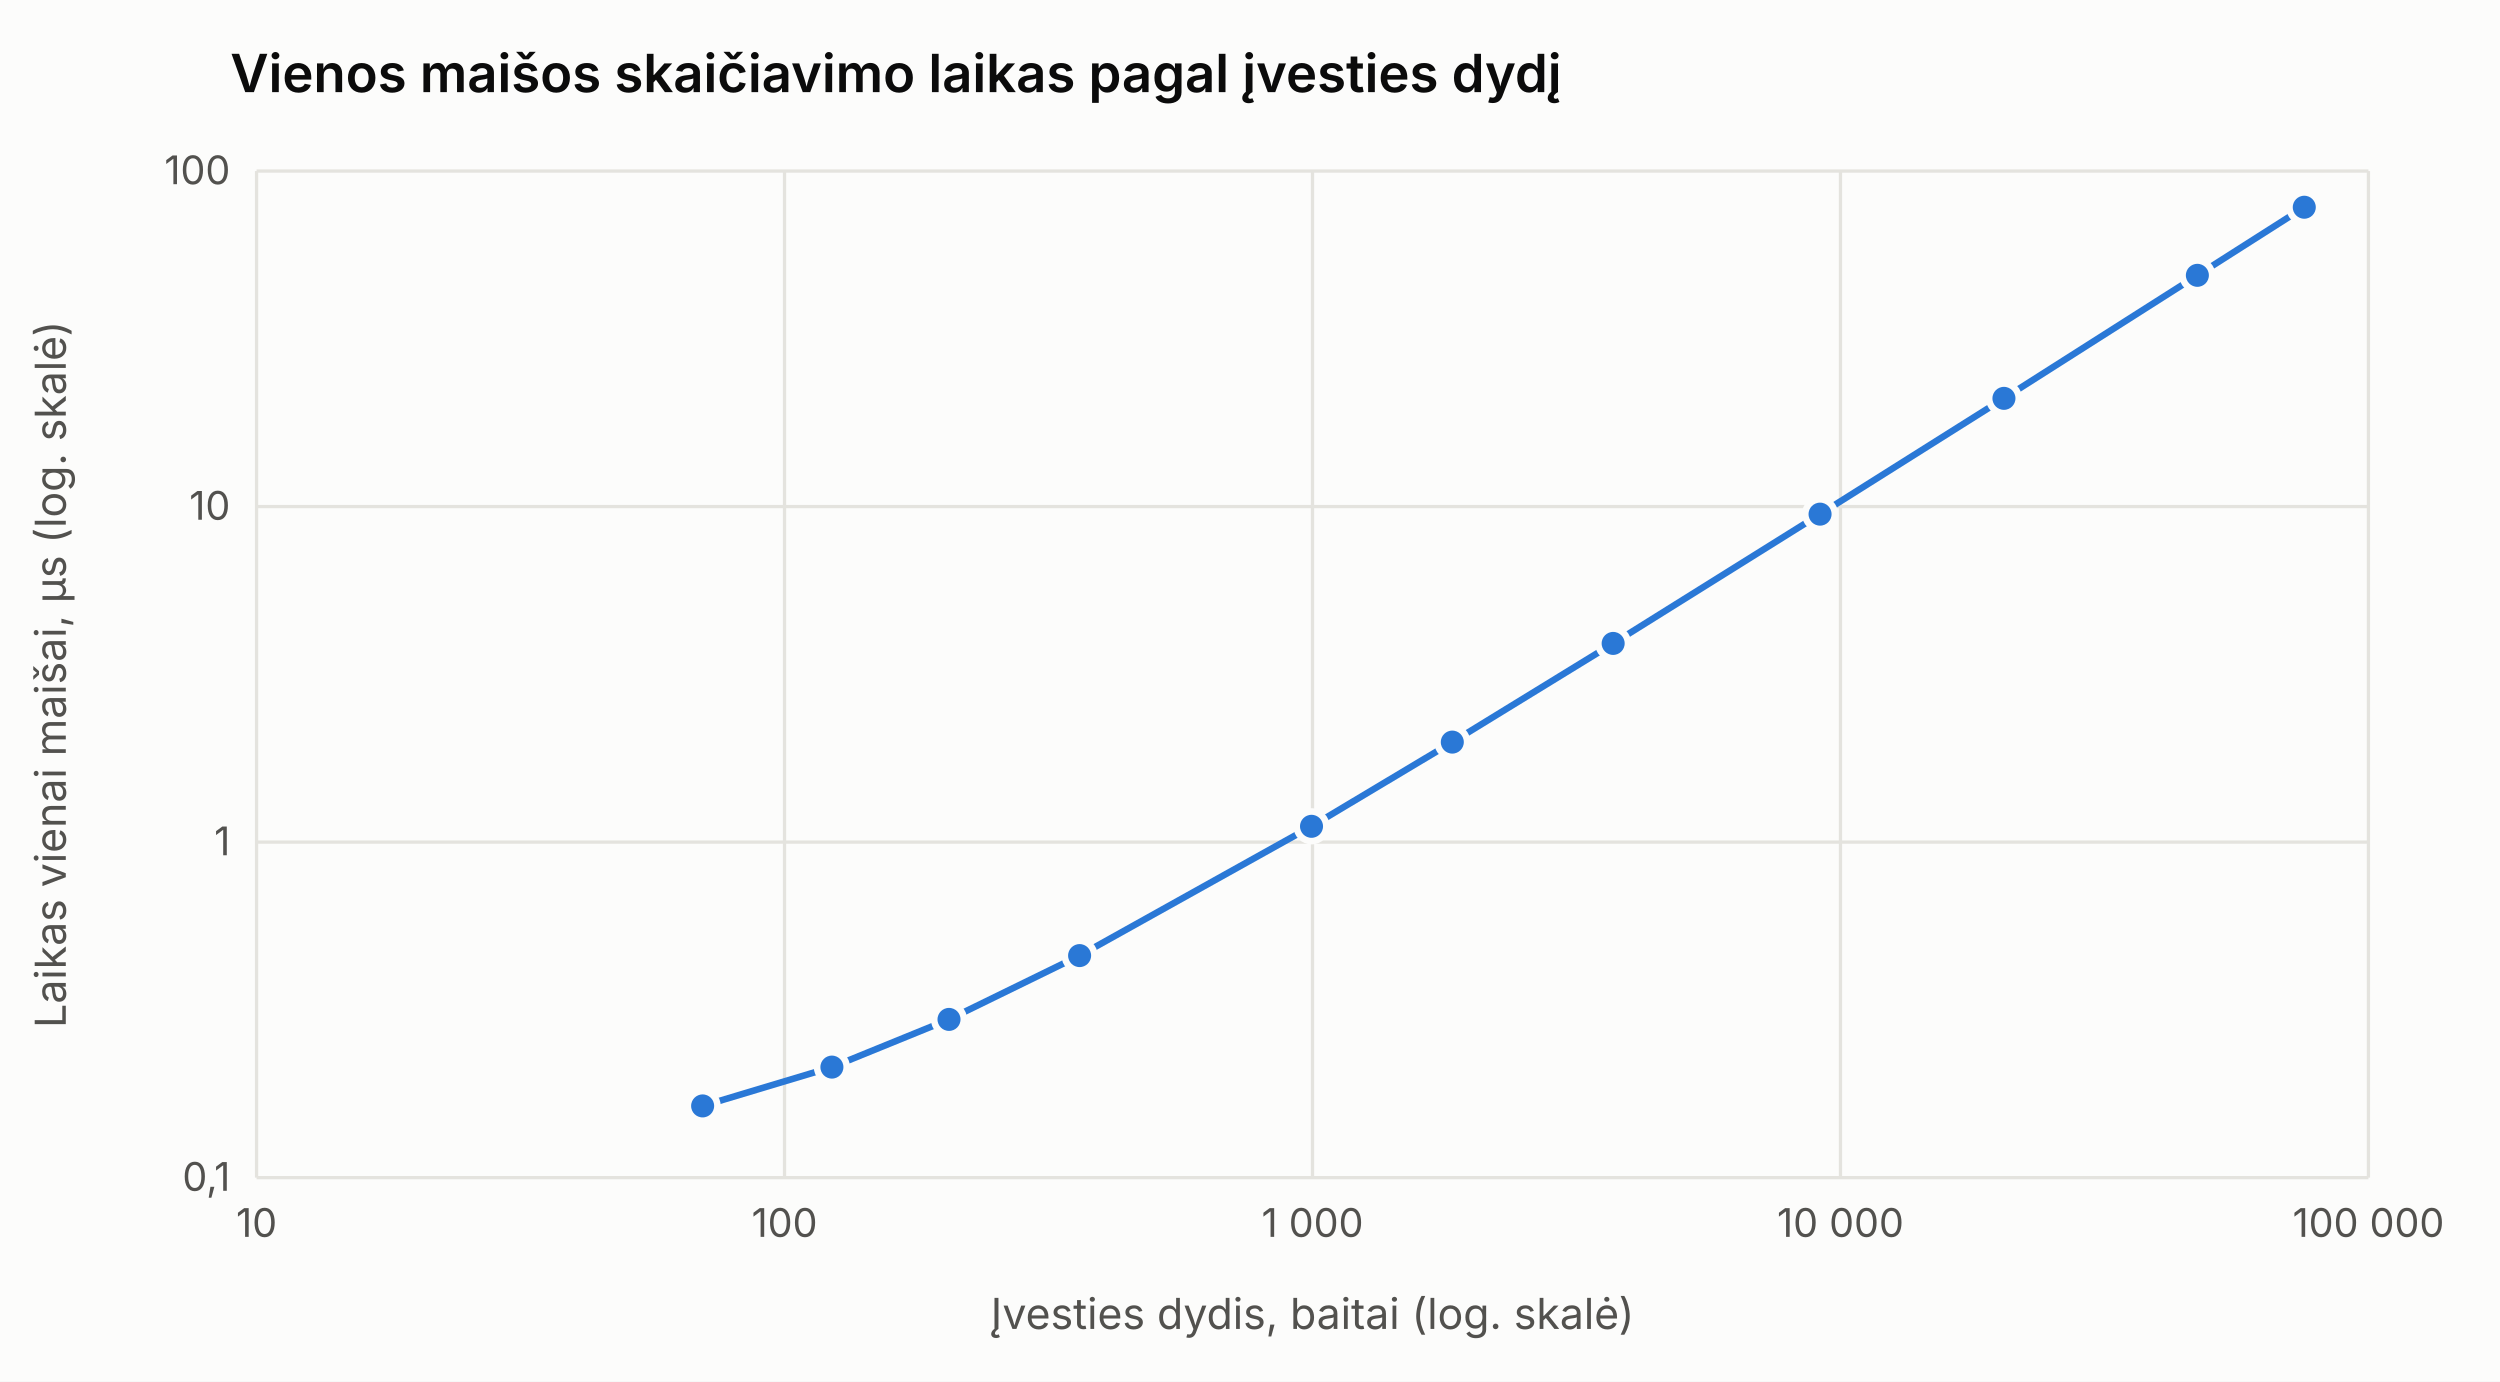
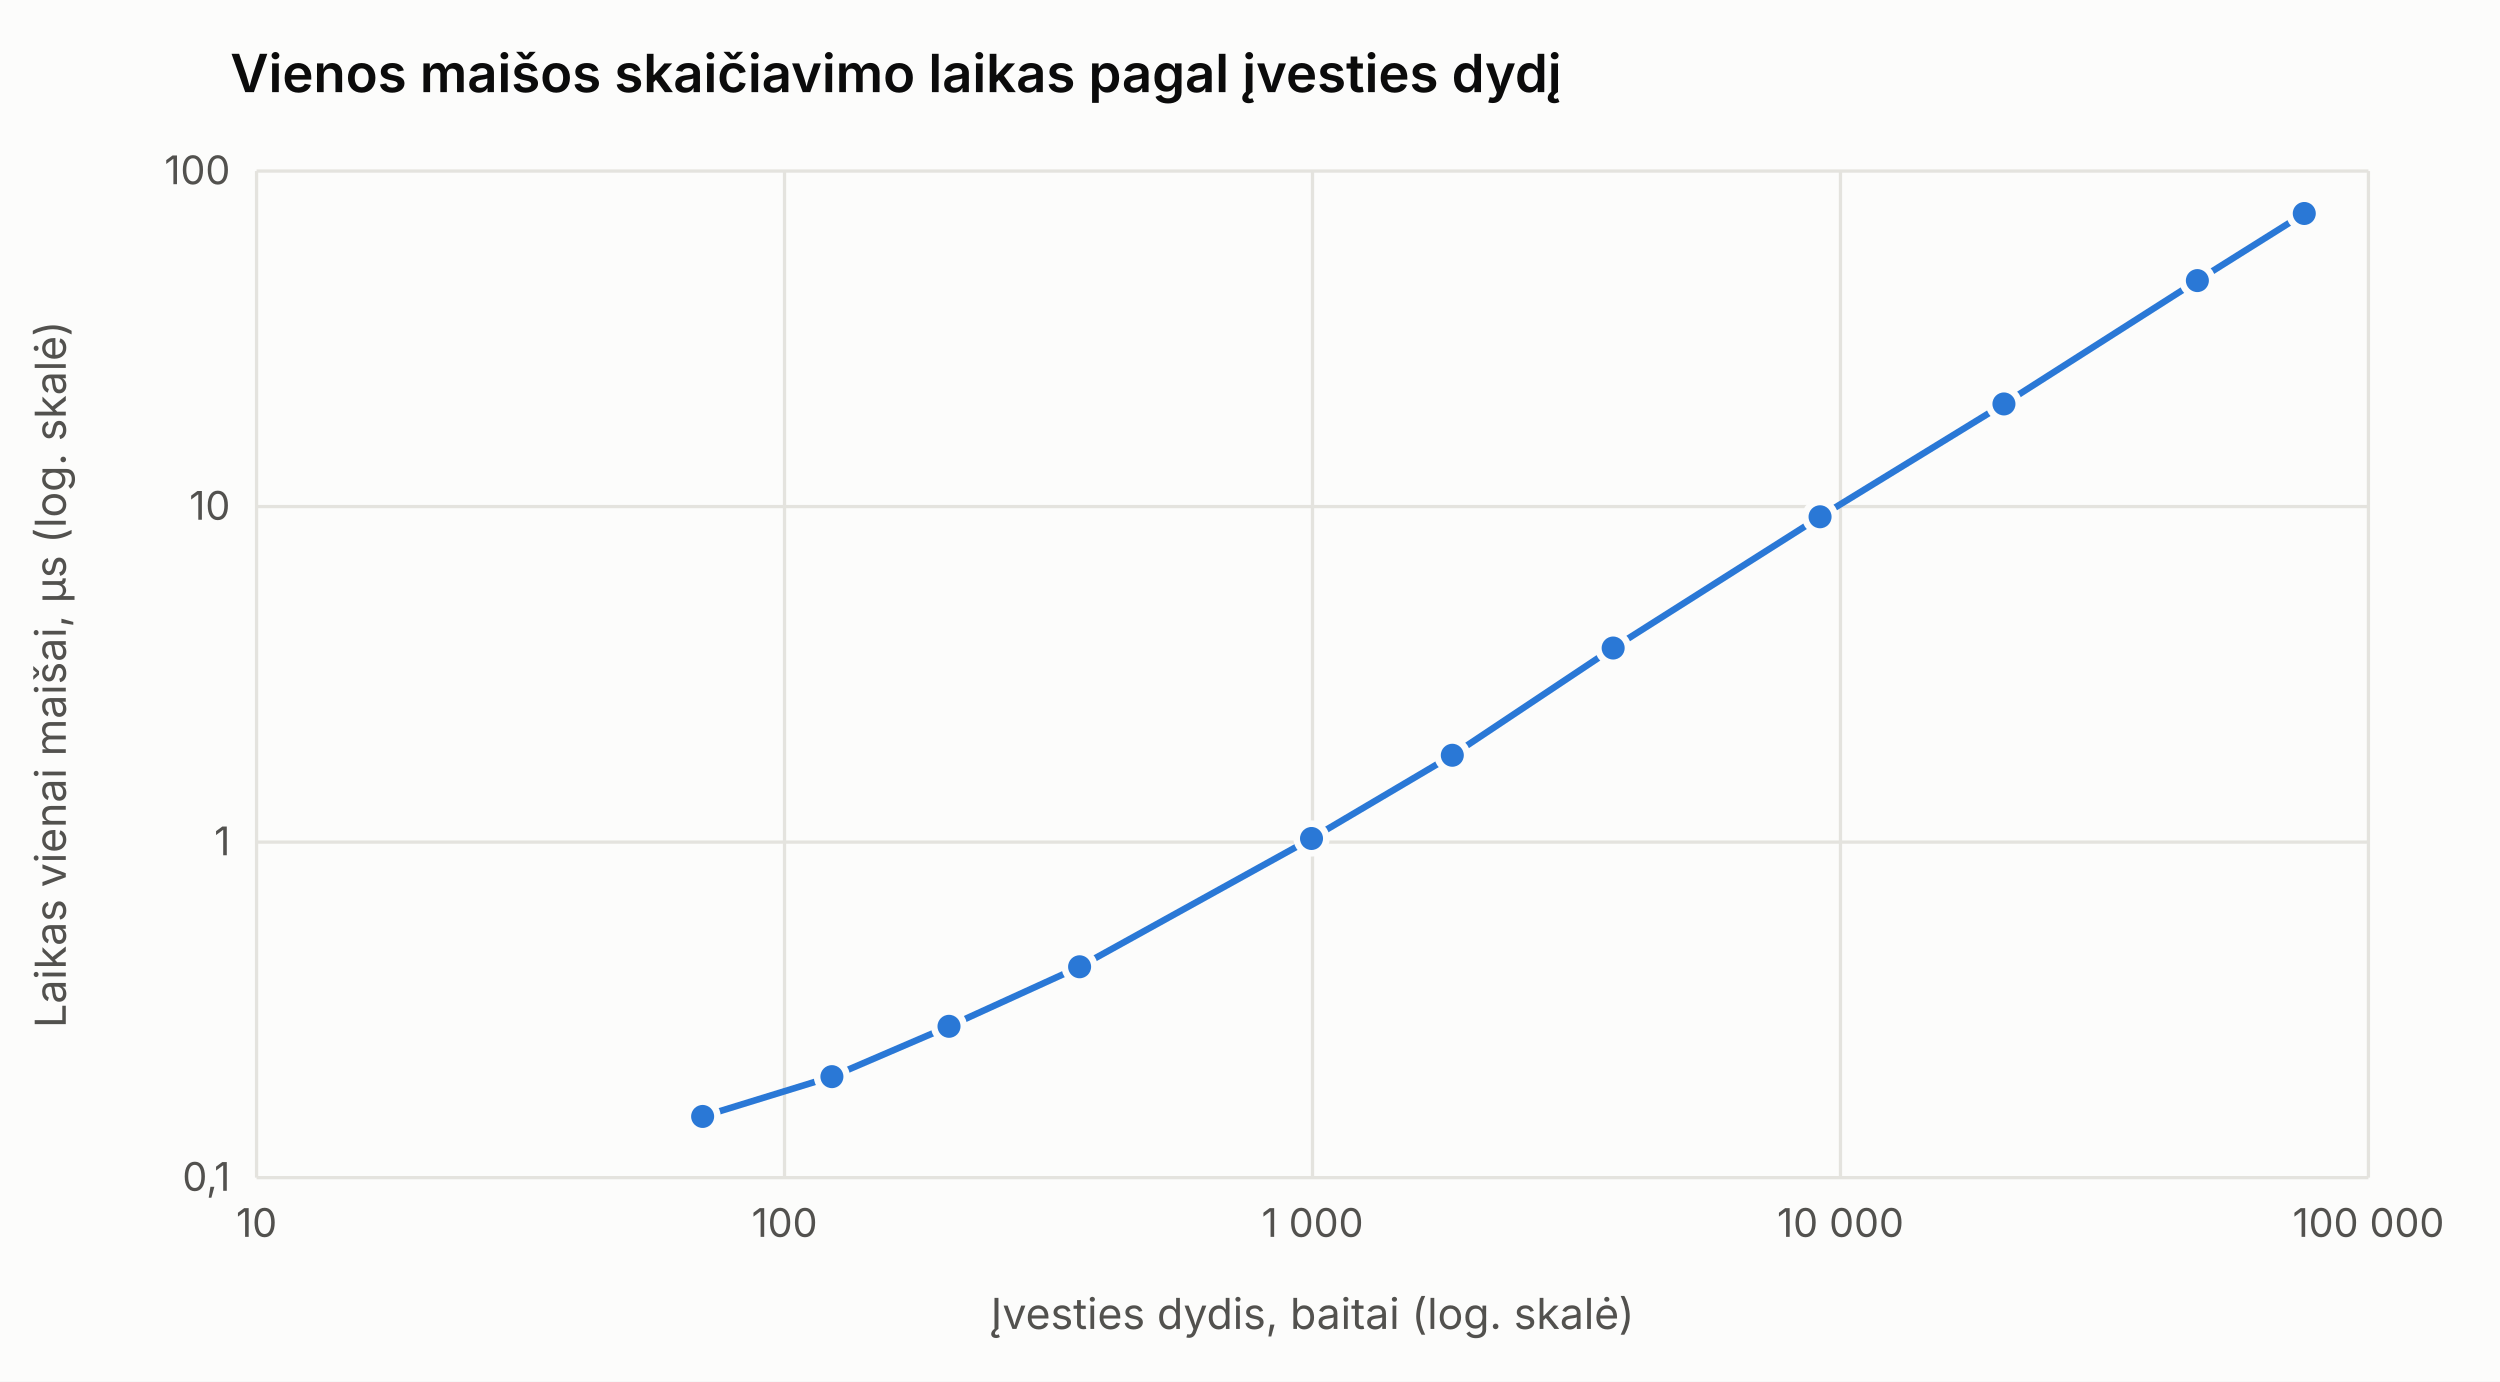
<svg xmlns="http://www.w3.org/2000/svg" width="760" height="420" viewBox="0 0 760 420" role="img" aria-label="Vienos maišos skaičiavimo laikas pagal įvesties dydį">
  <style>text{font-family:system-ui,-apple-system,'Segoe UI',sans-serif} .bg{fill:#fcfcfb} .t{fill:#0b0b0b} .t2{fill:#52514e} .grid{stroke:#e4e3de} .axis,.ref{stroke:#52514e} .fs{fill:#2a78d6} .ss{stroke:#2a78d6} .ring{stroke:#fcfcfb} @media (prefers-color-scheme: dark){.bg{fill:#1a1a19} .t{fill:#ffffff} .t2{fill:#c3c2b7} .grid{stroke:#353533} .axis,.ref{stroke:#c3c2b7} .fs{fill:#3987e5} .ss{stroke:#3987e5} .ring{stroke:#1a1a19}}</style>
  <rect class="bg" fill="#fcfcfb" width="760" height="420" />
  <text class="t" x="70" y="28" font-size="16" font-weight="600">Vienos maišos skaičiavimo laikas pagal įvesties dydį</text>
  <line class="grid" stroke="#e4e3de" x1="78.0" y1="52" x2="78.0" y2="358" />
  <text class="t2" x="78.0" y="376" font-size="12" text-anchor="middle">10</text>
  <line class="grid" stroke="#e4e3de" x1="238.5" y1="52" x2="238.5" y2="358" />
  <text class="t2" x="238.5" y="376" font-size="12" text-anchor="middle">100</text>
  <line class="grid" stroke="#e4e3de" x1="399.0" y1="52" x2="399.0" y2="358" />
  <text class="t2" x="399.0" y="376" font-size="12" text-anchor="middle">1 000</text>
  <line class="grid" stroke="#e4e3de" x1="559.5" y1="52" x2="559.5" y2="358" />
  <text class="t2" x="559.5" y="376" font-size="12" text-anchor="middle">10 000</text>
  <line class="grid" stroke="#e4e3de" x1="720.0" y1="52" x2="720.0" y2="358" />
  <text class="t2" x="720.0" y="376" font-size="12" text-anchor="middle">100 000</text>
  <line class="grid" stroke="#e4e3de" x1="78" y1="358.0" x2="720" y2="358.0" />
  <text class="t2" x="70" y="362.0" font-size="12" text-anchor="end">0,1</text>
  <line class="grid" stroke="#e4e3de" x1="78" y1="256.0" x2="720" y2="256.0" />
  <text class="t2" x="70" y="260.0" font-size="12" text-anchor="end">1</text>
  <line class="grid" stroke="#e4e3de" x1="78" y1="154.0" x2="720" y2="154.0" />
  <text class="t2" x="70" y="158.0" font-size="12" text-anchor="end">10</text>
  <line class="grid" stroke="#e4e3de" x1="78" y1="52.0" x2="720" y2="52.0" />
  <text class="t2" x="70" y="56.0" font-size="12" text-anchor="end">100</text>
  <text class="t2" x="399.0" y="404" font-size="13" text-anchor="middle">Įvesties dydis, baitai (log. skalė)</text>
  <text class="t2" transform="translate(20 205.0) rotate(-90)" font-size="13" text-anchor="middle">Laikas vienai maišai, µs (log. skalė)</text>
-   <path class="ss" stroke="#2a78d6" fill="none" stroke-width="2" stroke-linejoin="round" d="M213.6,336.2 L252.9,324.4 L288.5,309.9 L328.2,290.5 L398.7,251.2 L441.5,225.6 L490.4,195.6 L553.3,156.3 L609.2,121.1 L668.0,83.7 L700.5,63.0" />
-   <circle class="fs ring" fill="#2a78d6" stroke="#fcfcfb" stroke-width="2" cx="213.6" cy="336.2" r="4.5" />
-   <circle class="fs ring" fill="#2a78d6" stroke="#fcfcfb" stroke-width="2" cx="252.9" cy="324.4" r="4.5" />
-   <circle class="fs ring" fill="#2a78d6" stroke="#fcfcfb" stroke-width="2" cx="288.5" cy="309.9" r="4.5" />
-   <circle class="fs ring" fill="#2a78d6" stroke="#fcfcfb" stroke-width="2" cx="328.2" cy="290.5" r="4.5" />
-   <circle class="fs ring" fill="#2a78d6" stroke="#fcfcfb" stroke-width="2" cx="398.7" cy="251.2" r="4.5" />
-   <circle class="fs ring" fill="#2a78d6" stroke="#fcfcfb" stroke-width="2" cx="441.5" cy="225.6" r="4.5" />
-   <circle class="fs ring" fill="#2a78d6" stroke="#fcfcfb" stroke-width="2" cx="490.4" cy="195.6" r="4.5" />
-   <circle class="fs ring" fill="#2a78d6" stroke="#fcfcfb" stroke-width="2" cx="553.3" cy="156.3" r="4.5" />
-   <circle class="fs ring" fill="#2a78d6" stroke="#fcfcfb" stroke-width="2" cx="609.2" cy="121.1" r="4.5" />
-   <circle class="fs ring" fill="#2a78d6" stroke="#fcfcfb" stroke-width="2" cx="668.0" cy="83.7" r="4.5" />
-   <circle class="fs ring" fill="#2a78d6" stroke="#fcfcfb" stroke-width="2" cx="700.5" cy="63.0" r="4.5" />
+   <path class="ss" stroke="#2a78d6" fill="none" stroke-width="2" stroke-linejoin="round" d="M213.6,339.4 L252.9,327.3 L288.5,312.0 L328.2,293.9 L398.7,254.9 L441.5,229.6 L490.4,197.0 L553.3,157.1 L609.2,122.8 L668.0,85.3 L700.5,64.9" />
+   <circle class="fs ring" fill="#2a78d6" stroke="#fcfcfb" stroke-width="2" cx="213.6" cy="339.4" r="4.5" />
+   <circle class="fs ring" fill="#2a78d6" stroke="#fcfcfb" stroke-width="2" cx="252.9" cy="327.3" r="4.5" />
+   <circle class="fs ring" fill="#2a78d6" stroke="#fcfcfb" stroke-width="2" cx="288.5" cy="312.0" r="4.5" />
+   <circle class="fs ring" fill="#2a78d6" stroke="#fcfcfb" stroke-width="2" cx="328.2" cy="293.9" r="4.5" />
+   <circle class="fs ring" fill="#2a78d6" stroke="#fcfcfb" stroke-width="2" cx="398.7" cy="254.9" r="4.5" />
+   <circle class="fs ring" fill="#2a78d6" stroke="#fcfcfb" stroke-width="2" cx="441.5" cy="229.6" r="4.5" />
+   <circle class="fs ring" fill="#2a78d6" stroke="#fcfcfb" stroke-width="2" cx="490.4" cy="197.0" r="4.5" />
+   <circle class="fs ring" fill="#2a78d6" stroke="#fcfcfb" stroke-width="2" cx="553.3" cy="157.1" r="4.5" />
+   <circle class="fs ring" fill="#2a78d6" stroke="#fcfcfb" stroke-width="2" cx="609.2" cy="122.8" r="4.5" />
+   <circle class="fs ring" fill="#2a78d6" stroke="#fcfcfb" stroke-width="2" cx="668.0" cy="85.3" r="4.5" />
+   <circle class="fs ring" fill="#2a78d6" stroke="#fcfcfb" stroke-width="2" cx="700.5" cy="64.9" r="4.5" />
</svg>
